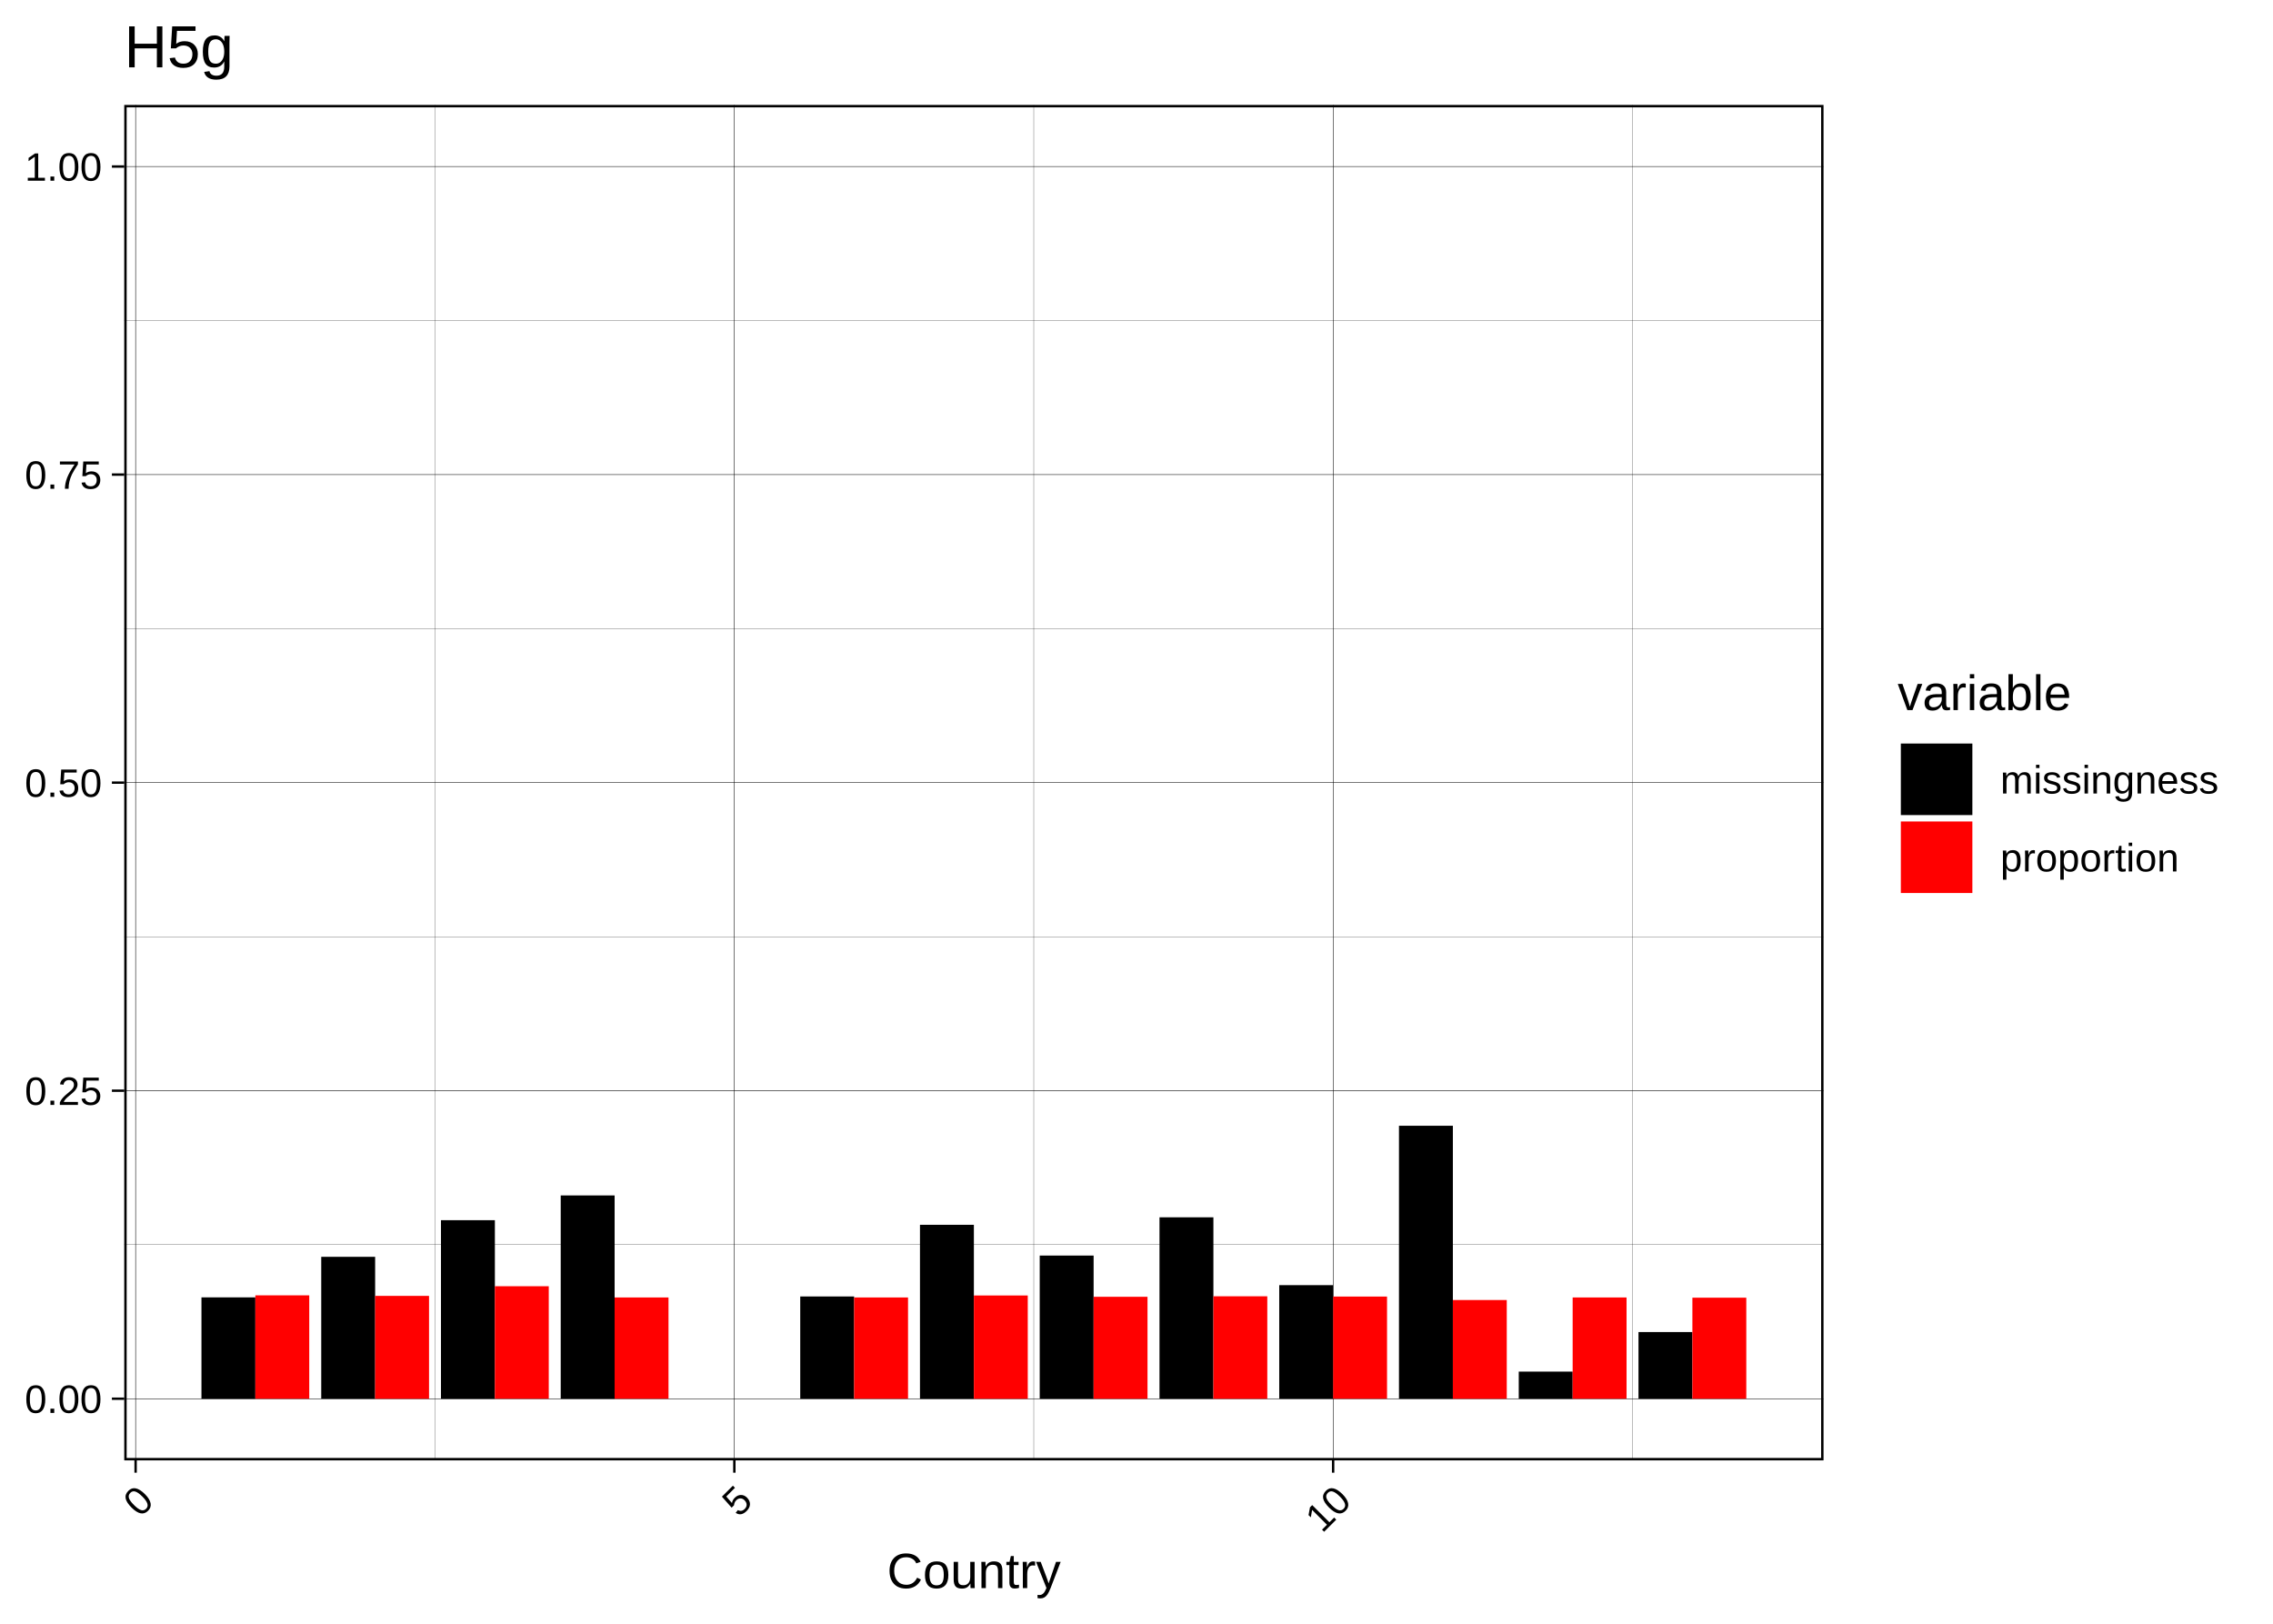
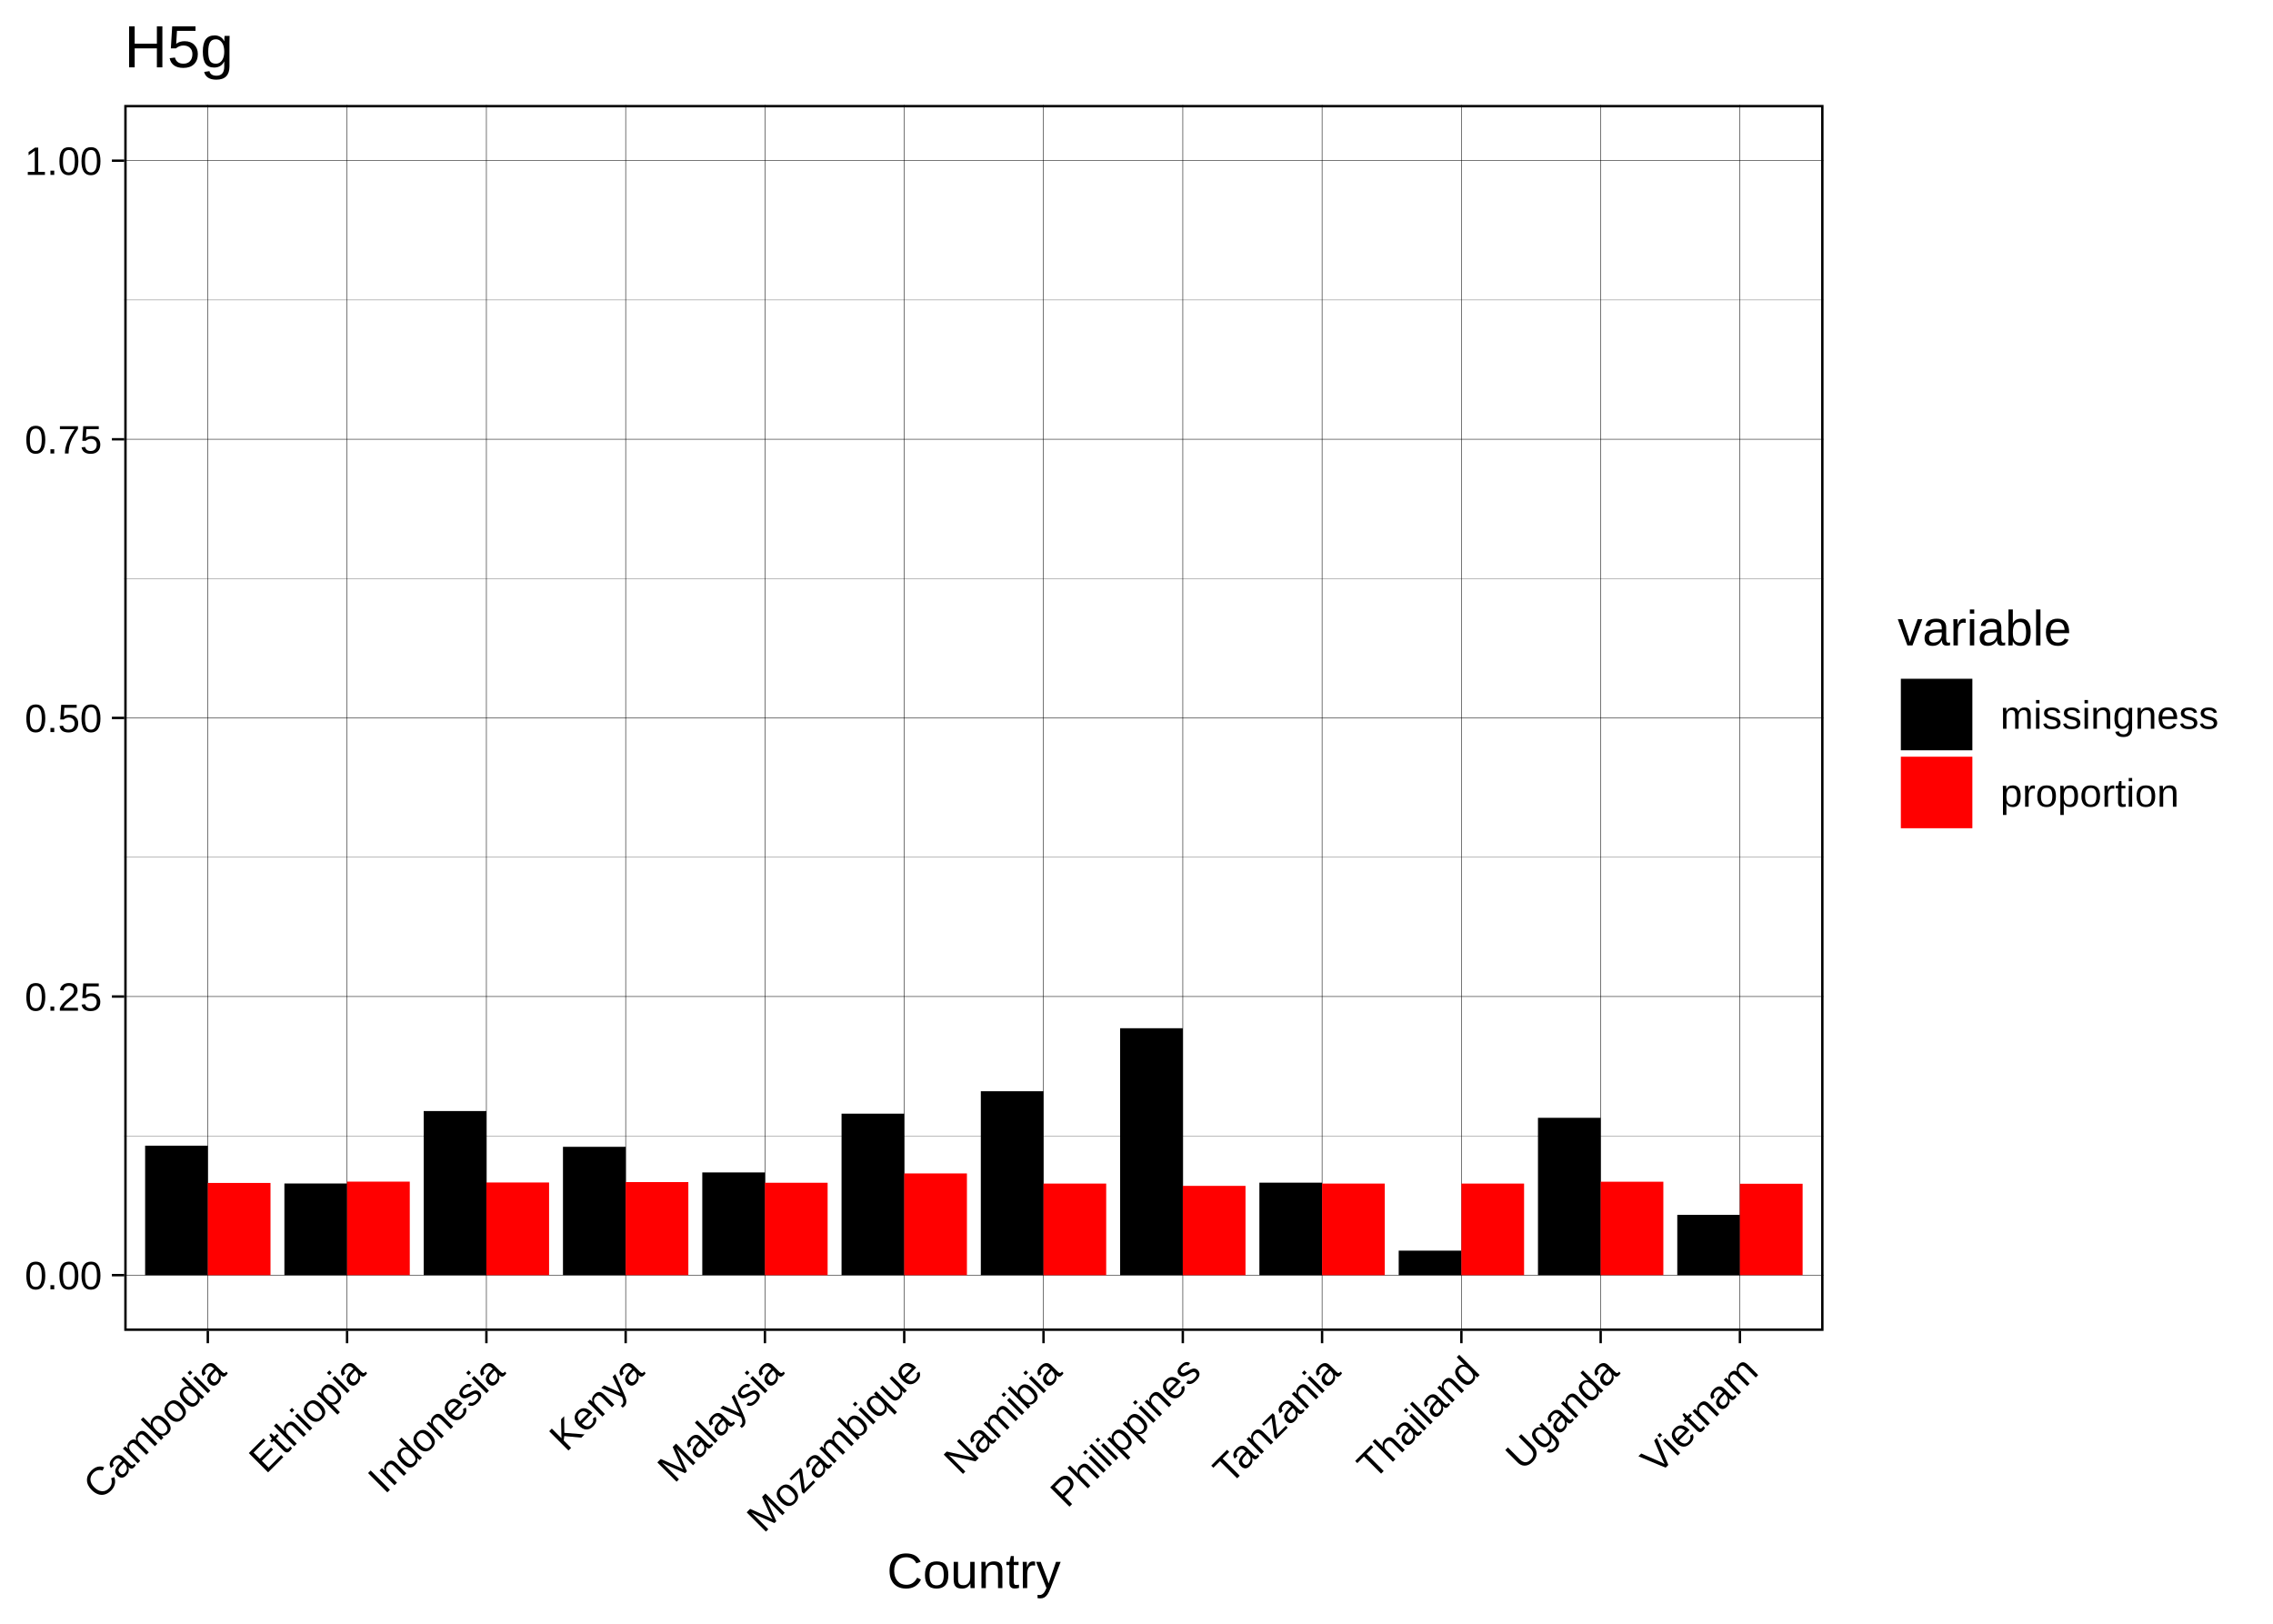
<svg xmlns="http://www.w3.org/2000/svg" class="svglite" width="504.00pt" height="360.00pt" viewBox="0 0 504.00 360.00">
  <defs>
    <style type="text/css">
    .svglite line, .svglite polyline, .svglite polygon, .svglite path, .svglite rect, .svglite circle {
      fill: none;
      stroke: #000000;
      stroke-linecap: round;
      stroke-linejoin: round;
      stroke-miterlimit: 10.00;
    }
    .svglite text {
      white-space: pre;
    }
  </style>
  </defs>
  <rect width="100%" height="100%" style="stroke: none; fill: #FFFFFF;" />
  <defs>
    <clipPath id="cpMC4wMHw1MDQuMDB8MC4wMHwzNjAuMDA=">
      <rect x="0.00" y="0.00" width="504.00" height="360.00" />
    </clipPath>
  </defs>
  <g clip-path="url(#cpMC4wMHw1MDQuMDB8MC4wMHwzNjAuMDA=)">
    <rect x="0" y="0.00" width="504.00" height="360.00" style="stroke-width: 1.07; stroke: #FFFFFF; fill: #FFFFFF;" />
  </g>
  <defs>
-     <clipPath id="cpMjcuNTV8NDA0LjMzfDIzLjI3fDMyMy43Nw==">
-       <rect x="27.55" y="23.27" width="376.79" height="300.51" />
+     <clipPath id="cpMjcuNTV8NDA0LjMzfDIzLjI3fDI5NS4wNw==">
+       <rect x="27.55" y="23.27" width="376.79" height="271.80" />
    </clipPath>
  </defs>
-   <g clip-path="url(#cpMjcuNTV8NDA0LjMzfDIzLjI3fDMyMy43Nw==)">
-     <rect x="27.55" y="23.27" width="376.79" height="300.51" style="stroke-width: 1.07; stroke: none; fill: #FFFFFF;" />
-     <polyline points="27.55,275.97 404.33,275.97 " style="stroke-width: 0.053; stroke-linecap: butt;" />
-     <polyline points="27.55,207.67 404.33,207.67 " style="stroke-width: 0.053; stroke-linecap: butt;" />
-     <polyline points="27.55,139.37 404.33,139.37 " style="stroke-width: 0.053; stroke-linecap: butt;" />
-     <polyline points="27.55,71.07 404.33,71.07 " style="stroke-width: 0.053; stroke-linecap: butt;" />
-     <polyline points="96.45,323.77 96.45,23.27 " style="stroke-width: 0.053; stroke-linecap: butt;" />
-     <polyline points="229.22,323.77 229.22,23.27 " style="stroke-width: 0.053; stroke-linecap: butt;" />
-     <polyline points="361.98,323.77 361.98,23.27 " style="stroke-width: 0.053; stroke-linecap: butt;" />
-     <polyline points="27.55,310.11 404.33,310.11 " style="stroke-width: 0.11; stroke-linecap: butt;" />
-     <polyline points="27.55,241.82 404.33,241.82 " style="stroke-width: 0.11; stroke-linecap: butt;" />
-     <polyline points="27.55,173.52 404.33,173.52 " style="stroke-width: 0.11; stroke-linecap: butt;" />
-     <polyline points="27.55,105.22 404.33,105.22 " style="stroke-width: 0.11; stroke-linecap: butt;" />
-     <polyline points="27.55,36.92 404.33,36.92 " style="stroke-width: 0.11; stroke-linecap: butt;" />
-     <polyline points="30.07,323.77 30.07,23.27 " style="stroke-width: 0.11; stroke-linecap: butt;" />
-     <polyline points="162.83,323.77 162.83,23.27 " style="stroke-width: 0.11; stroke-linecap: butt;" />
-     <polyline points="295.60,323.77 295.60,23.27 " style="stroke-width: 0.11; stroke-linecap: butt;" />
-     <rect x="44.67" y="287.64" width="11.95" height="22.48" style="stroke-width: 1.07; stroke: none; stroke-linecap: butt; stroke-linejoin: miter; fill: #000000;" />
-     <rect x="71.23" y="278.65" width="11.95" height="31.46" style="stroke-width: 1.07; stroke: none; stroke-linecap: butt; stroke-linejoin: miter; fill: #000000;" />
-     <rect x="97.78" y="270.53" width="11.95" height="39.59" style="stroke-width: 1.07; stroke: none; stroke-linecap: butt; stroke-linejoin: miter; fill: #000000;" />
-     <rect x="124.33" y="265.04" width="11.95" height="45.08" style="stroke-width: 1.07; stroke: none; stroke-linecap: butt; stroke-linejoin: miter; fill: #000000;" />
-     <rect x="177.44" y="287.44" width="11.95" height="22.67" style="stroke-width: 1.07; stroke: none; stroke-linecap: butt; stroke-linejoin: miter; fill: #000000;" />
-     <rect x="203.99" y="271.55" width="11.95" height="38.57" style="stroke-width: 1.07; stroke: none; stroke-linecap: butt; stroke-linejoin: miter; fill: #000000;" />
-     <rect x="230.54" y="278.37" width="11.95" height="31.74" style="stroke-width: 1.07; stroke: none; stroke-linecap: butt; stroke-linejoin: miter; fill: #000000;" />
-     <rect x="257.10" y="269.89" width="11.95" height="40.22" style="stroke-width: 1.07; stroke: none; stroke-linecap: butt; stroke-linejoin: miter; fill: #000000;" />
-     <rect x="283.65" y="284.93" width="11.95" height="25.18" style="stroke-width: 1.07; stroke: none; stroke-linecap: butt; stroke-linejoin: miter; fill: #000000;" />
-     <rect x="310.20" y="249.59" width="11.95" height="60.52" style="stroke-width: 1.07; stroke: none; stroke-linecap: butt; stroke-linejoin: miter; fill: #000000;" />
-     <rect x="336.76" y="304.10" width="11.95" height="6.01" style="stroke-width: 1.07; stroke: none; stroke-linecap: butt; stroke-linejoin: miter; fill: #000000;" />
-     <rect x="363.31" y="295.33" width="11.95" height="14.78" style="stroke-width: 1.07; stroke: none; stroke-linecap: butt; stroke-linejoin: miter; fill: #000000;" />
-     <rect x="56.62" y="287.19" width="11.95" height="22.92" style="stroke-width: 1.07; stroke: none; stroke-linecap: butt; stroke-linejoin: miter; fill: #FF0000;" />
-     <rect x="83.18" y="287.31" width="11.95" height="22.81" style="stroke-width: 1.07; stroke: none; stroke-linecap: butt; stroke-linejoin: miter; fill: #FF0000;" />
-     <rect x="109.73" y="285.17" width="11.95" height="24.94" style="stroke-width: 1.07; stroke: none; stroke-linecap: butt; stroke-linejoin: miter; fill: #FF0000;" />
-     <rect x="136.28" y="287.66" width="11.95" height="22.45" style="stroke-width: 1.07; stroke: none; stroke-linecap: butt; stroke-linejoin: miter; fill: #FF0000;" />
-     <rect x="189.39" y="287.66" width="11.95" height="22.45" style="stroke-width: 1.07; stroke: none; stroke-linecap: butt; stroke-linejoin: miter; fill: #FF0000;" />
-     <rect x="215.94" y="287.22" width="11.95" height="22.90" style="stroke-width: 1.07; stroke: none; stroke-linecap: butt; stroke-linejoin: miter; fill: #FF0000;" />
-     <rect x="242.49" y="287.51" width="11.95" height="22.61" style="stroke-width: 1.07; stroke: none; stroke-linecap: butt; stroke-linejoin: miter; fill: #FF0000;" />
-     <rect x="269.05" y="287.40" width="11.95" height="22.72" style="stroke-width: 1.07; stroke: none; stroke-linecap: butt; stroke-linejoin: miter; fill: #FF0000;" />
-     <rect x="295.60" y="287.46" width="11.95" height="22.65" style="stroke-width: 1.07; stroke: none; stroke-linecap: butt; stroke-linejoin: miter; fill: #FF0000;" />
-     <rect x="322.15" y="288.23" width="11.95" height="21.89" style="stroke-width: 1.07; stroke: none; stroke-linecap: butt; stroke-linejoin: miter; fill: #FF0000;" />
-     <rect x="348.71" y="287.66" width="11.95" height="22.45" style="stroke-width: 1.07; stroke: none; stroke-linecap: butt; stroke-linejoin: miter; fill: #FF0000;" />
-     <rect x="375.26" y="287.71" width="11.95" height="22.40" style="stroke-width: 1.07; stroke: none; stroke-linecap: butt; stroke-linejoin: miter; fill: #FF0000;" />
-     <rect x="27.55" y="23.27" width="376.79" height="300.51" style="stroke-width: 1.07;" />
+   <g clip-path="url(#cpMjcuNTV8NDA0LjMzfDIzLjI3fDI5NS4wNw==)">
+     <rect x="27.55" y="23.27" width="376.79" height="271.80" style="stroke-width: 1.07; stroke: none; fill: #FFFFFF;" />
+     <polyline points="27.55,251.83 404.33,251.83 " style="stroke-width: 0.053; stroke-linecap: butt;" />
+     <polyline points="27.55,190.05 404.33,190.05 " style="stroke-width: 0.053; stroke-linecap: butt;" />
+     <polyline points="27.55,128.28 404.33,128.28 " style="stroke-width: 0.053; stroke-linecap: butt;" />
+     <polyline points="27.55,66.51 404.33,66.51 " style="stroke-width: 0.053; stroke-linecap: butt;" />
+     <polyline points="27.55,282.71 404.33,282.71 " style="stroke-width: 0.11; stroke-linecap: butt;" />
+     <polyline points="27.55,220.94 404.33,220.94 " style="stroke-width: 0.11; stroke-linecap: butt;" />
+     <polyline points="27.55,159.17 404.33,159.17 " style="stroke-width: 0.11; stroke-linecap: butt;" />
+     <polyline points="27.55,97.39 404.33,97.39 " style="stroke-width: 0.11; stroke-linecap: butt;" />
+     <polyline points="27.55,35.62 404.33,35.62 " style="stroke-width: 0.11; stroke-linecap: butt;" />
+     <polyline points="46.08,295.07 46.08,23.27 " style="stroke-width: 0.11; stroke-linecap: butt;" />
+     <polyline points="76.96,295.07 76.96,23.27 " style="stroke-width: 0.11; stroke-linecap: butt;" />
+     <polyline points="107.85,295.07 107.85,23.27 " style="stroke-width: 0.11; stroke-linecap: butt;" />
+     <polyline points="138.73,295.07 138.73,23.27 " style="stroke-width: 0.11; stroke-linecap: butt;" />
+     <polyline points="169.61,295.07 169.61,23.27 " style="stroke-width: 0.11; stroke-linecap: butt;" />
+     <polyline points="200.50,295.07 200.50,23.27 " style="stroke-width: 0.11; stroke-linecap: butt;" />
+     <polyline points="231.38,295.07 231.38,23.27 " style="stroke-width: 0.11; stroke-linecap: butt;" />
+     <polyline points="262.27,295.07 262.27,23.27 " style="stroke-width: 0.11; stroke-linecap: butt;" />
+     <polyline points="293.15,295.07 293.15,23.27 " style="stroke-width: 0.11; stroke-linecap: butt;" />
+     <polyline points="324.04,295.07 324.04,23.27 " style="stroke-width: 0.11; stroke-linecap: butt;" />
+     <polyline points="354.92,295.07 354.92,23.27 " style="stroke-width: 0.11; stroke-linecap: butt;" />
+     <polyline points="385.80,295.07 385.80,23.27 " style="stroke-width: 0.11; stroke-linecap: butt;" />
+     <rect x="63.06" y="262.39" width="13.90" height="20.33" style="stroke-width: 1.07; stroke: none; stroke-linecap: butt; stroke-linejoin: miter; fill: #000000;" />
+     <rect x="124.83" y="254.26" width="13.90" height="28.45" style="stroke-width: 1.07; stroke: none; stroke-linecap: butt; stroke-linejoin: miter; fill: #000000;" />
+     <rect x="186.60" y="246.91" width="13.90" height="35.81" style="stroke-width: 1.07; stroke: none; stroke-linecap: butt; stroke-linejoin: miter; fill: #000000;" />
+     <rect x="217.48" y="241.94" width="13.90" height="40.77" style="stroke-width: 1.07; stroke: none; stroke-linecap: butt; stroke-linejoin: miter; fill: #000000;" />
+     <rect x="279.25" y="262.21" width="13.90" height="20.51" style="stroke-width: 1.07; stroke: none; stroke-linecap: butt; stroke-linejoin: miter; fill: #000000;" />
+     <rect x="341.02" y="247.83" width="13.90" height="34.88" style="stroke-width: 1.07; stroke: none; stroke-linecap: butt; stroke-linejoin: miter; fill: #000000;" />
+     <rect x="32.18" y="254.01" width="13.90" height="28.71" style="stroke-width: 1.07; stroke: none; stroke-linecap: butt; stroke-linejoin: miter; fill: #000000;" />
+     <rect x="93.95" y="246.33" width="13.90" height="36.38" style="stroke-width: 1.07; stroke: none; stroke-linecap: butt; stroke-linejoin: miter; fill: #000000;" />
+     <rect x="155.72" y="259.94" width="13.90" height="22.77" style="stroke-width: 1.07; stroke: none; stroke-linecap: butt; stroke-linejoin: miter; fill: #000000;" />
+     <rect x="248.37" y="227.97" width="13.90" height="54.74" style="stroke-width: 1.07; stroke: none; stroke-linecap: butt; stroke-linejoin: miter; fill: #000000;" />
+     <rect x="310.14" y="277.28" width="13.90" height="5.44" style="stroke-width: 1.07; stroke: none; stroke-linecap: butt; stroke-linejoin: miter; fill: #000000;" />
+     <rect x="371.91" y="269.35" width="13.90" height="13.37" style="stroke-width: 1.07; stroke: none; stroke-linecap: butt; stroke-linejoin: miter; fill: #000000;" />
+     <rect x="76.96" y="261.98" width="13.90" height="20.73" style="stroke-width: 1.07; stroke: none; stroke-linecap: butt; stroke-linejoin: miter; fill: #FF0000;" />
+     <rect x="138.73" y="262.08" width="13.90" height="20.63" style="stroke-width: 1.07; stroke: none; stroke-linecap: butt; stroke-linejoin: miter; fill: #FF0000;" />
+     <rect x="200.50" y="260.16" width="13.90" height="22.56" style="stroke-width: 1.07; stroke: none; stroke-linecap: butt; stroke-linejoin: miter; fill: #FF0000;" />
+     <rect x="231.38" y="262.41" width="13.90" height="20.31" style="stroke-width: 1.07; stroke: none; stroke-linecap: butt; stroke-linejoin: miter; fill: #FF0000;" />
+     <rect x="293.15" y="262.41" width="13.90" height="20.31" style="stroke-width: 1.07; stroke: none; stroke-linecap: butt; stroke-linejoin: miter; fill: #FF0000;" />
+     <rect x="354.92" y="262.00" width="13.90" height="20.71" style="stroke-width: 1.07; stroke: none; stroke-linecap: butt; stroke-linejoin: miter; fill: #FF0000;" />
+     <rect x="46.08" y="262.27" width="13.90" height="20.45" style="stroke-width: 1.07; stroke: none; stroke-linecap: butt; stroke-linejoin: miter; fill: #FF0000;" />
+     <rect x="107.85" y="262.17" width="13.90" height="20.55" style="stroke-width: 1.07; stroke: none; stroke-linecap: butt; stroke-linejoin: miter; fill: #FF0000;" />
+     <rect x="169.61" y="262.23" width="13.90" height="20.49" style="stroke-width: 1.07; stroke: none; stroke-linecap: butt; stroke-linejoin: miter; fill: #FF0000;" />
+     <rect x="262.27" y="262.92" width="13.90" height="19.80" style="stroke-width: 1.07; stroke: none; stroke-linecap: butt; stroke-linejoin: miter; fill: #FF0000;" />
+     <rect x="324.04" y="262.41" width="13.90" height="20.31" style="stroke-width: 1.07; stroke: none; stroke-linecap: butt; stroke-linejoin: miter; fill: #FF0000;" />
+     <rect x="385.80" y="262.45" width="13.90" height="20.26" style="stroke-width: 1.07; stroke: none; stroke-linecap: butt; stroke-linejoin: miter; fill: #FF0000;" />
+     <rect x="27.55" y="23.27" width="376.79" height="271.80" style="stroke-width: 1.07;" />
  </g>
  <g clip-path="url(#cpMC4wMHw1MDQuMDB8MC4wMHwzNjAuMDA=)">
-     <text x="22.62" y="313.26" text-anchor="end" style="font-size: 8.80px; font-family: &quot;Arial&quot;;" textLength="17.14px" lengthAdjust="spacingAndGlyphs">0.00</text>
-     <text x="22.62" y="244.97" text-anchor="end" style="font-size: 8.80px; font-family: &quot;Arial&quot;;" textLength="17.14px" lengthAdjust="spacingAndGlyphs">0.25</text>
-     <text x="22.62" y="176.67" text-anchor="end" style="font-size: 8.80px; font-family: &quot;Arial&quot;;" textLength="17.14px" lengthAdjust="spacingAndGlyphs">0.50</text>
-     <text x="22.62" y="108.37" text-anchor="end" style="font-size: 8.80px; font-family: &quot;Arial&quot;;" textLength="17.14px" lengthAdjust="spacingAndGlyphs">0.75</text>
-     <text x="22.62" y="40.07" text-anchor="end" style="font-size: 8.80px; font-family: &quot;Arial&quot;;" textLength="17.14px" lengthAdjust="spacingAndGlyphs">1.00</text>
-     <polyline points="24.81,310.11 27.55,310.11 " style="stroke-width: 0.53; stroke-linecap: butt;" />
-     <polyline points="24.81,241.82 27.55,241.82 " style="stroke-width: 0.53; stroke-linecap: butt;" />
-     <polyline points="24.81,173.52 27.55,173.52 " style="stroke-width: 0.53; stroke-linecap: butt;" />
-     <polyline points="24.81,105.22 27.55,105.22 " style="stroke-width: 0.53; stroke-linecap: butt;" />
-     <polyline points="24.81,36.92 27.55,36.92 " style="stroke-width: 0.53; stroke-linecap: butt;" />
-     <polyline points="30.07,326.51 30.07,323.77 " style="stroke-width: 0.53; stroke-linecap: butt;" />
-     <polyline points="162.83,326.51 162.83,323.77 " style="stroke-width: 0.53; stroke-linecap: butt;" />
-     <polyline points="295.60,326.51 295.60,323.77 " style="stroke-width: 0.53; stroke-linecap: butt;" />
-     <text transform="translate(34.52,333.16) rotate(-45)" text-anchor="end" style="font-size: 8.80px; font-family: &quot;Arial&quot;;" textLength="4.90px" lengthAdjust="spacingAndGlyphs">0</text>
-     <text transform="translate(167.29,333.16) rotate(-45)" text-anchor="end" style="font-size: 8.80px; font-family: &quot;Arial&quot;;" textLength="4.90px" lengthAdjust="spacingAndGlyphs">5</text>
-     <text transform="translate(300.05,333.16) rotate(-45)" text-anchor="end" style="font-size: 8.80px; font-family: &quot;Arial&quot;;" textLength="9.79px" lengthAdjust="spacingAndGlyphs">10</text>
+     <text x="22.62" y="285.86" text-anchor="end" style="font-size: 8.80px; font-family: &quot;Arial&quot;;" textLength="17.14px" lengthAdjust="spacingAndGlyphs">0.00</text>
+     <text x="22.62" y="224.09" text-anchor="end" style="font-size: 8.80px; font-family: &quot;Arial&quot;;" textLength="17.14px" lengthAdjust="spacingAndGlyphs">0.25</text>
+     <text x="22.62" y="162.32" text-anchor="end" style="font-size: 8.80px; font-family: &quot;Arial&quot;;" textLength="17.14px" lengthAdjust="spacingAndGlyphs">0.50</text>
+     <text x="22.62" y="100.54" text-anchor="end" style="font-size: 8.80px; font-family: &quot;Arial&quot;;" textLength="17.14px" lengthAdjust="spacingAndGlyphs">0.75</text>
+     <text x="22.62" y="38.77" text-anchor="end" style="font-size: 8.80px; font-family: &quot;Arial&quot;;" textLength="17.14px" lengthAdjust="spacingAndGlyphs">1.00</text>
+     <polyline points="24.81,282.71 27.55,282.71 " style="stroke-width: 0.53; stroke-linecap: butt;" />
+     <polyline points="24.81,220.94 27.55,220.94 " style="stroke-width: 0.53; stroke-linecap: butt;" />
+     <polyline points="24.81,159.17 27.55,159.17 " style="stroke-width: 0.53; stroke-linecap: butt;" />
+     <polyline points="24.81,97.39 27.55,97.39 " style="stroke-width: 0.53; stroke-linecap: butt;" />
+     <polyline points="24.81,35.62 27.55,35.62 " style="stroke-width: 0.53; stroke-linecap: butt;" />
+     <polyline points="46.08,297.81 46.08,295.07 " style="stroke-width: 0.53; stroke-linecap: butt;" />
+     <polyline points="76.96,297.81 76.96,295.07 " style="stroke-width: 0.53; stroke-linecap: butt;" />
+     <polyline points="107.85,297.81 107.85,295.07 " style="stroke-width: 0.53; stroke-linecap: butt;" />
+     <polyline points="138.73,297.81 138.73,295.07 " style="stroke-width: 0.53; stroke-linecap: butt;" />
+     <polyline points="169.61,297.81 169.61,295.07 " style="stroke-width: 0.53; stroke-linecap: butt;" />
+     <polyline points="200.50,297.81 200.50,295.07 " style="stroke-width: 0.53; stroke-linecap: butt;" />
+     <polyline points="231.38,297.81 231.38,295.07 " style="stroke-width: 0.53; stroke-linecap: butt;" />
+     <polyline points="262.27,297.81 262.27,295.07 " style="stroke-width: 0.53; stroke-linecap: butt;" />
+     <polyline points="293.15,297.81 293.15,295.07 " style="stroke-width: 0.53; stroke-linecap: butt;" />
+     <polyline points="324.04,297.81 324.04,295.07 " style="stroke-width: 0.53; stroke-linecap: butt;" />
+     <polyline points="354.92,297.81 354.92,295.07 " style="stroke-width: 0.53; stroke-linecap: butt;" />
+     <polyline points="385.80,297.81 385.80,295.07 " style="stroke-width: 0.53; stroke-linecap: butt;" />
+     <text transform="translate(50.53,304.46) rotate(-45)" text-anchor="end" style="font-size: 8.80px; font-family: &quot;Arial&quot;;" textLength="40.11px" lengthAdjust="spacingAndGlyphs">Cambodia</text>
+     <text transform="translate(81.42,304.46) rotate(-45)" text-anchor="end" style="font-size: 8.80px; font-family: &quot;Arial&quot;;" textLength="31.80px" lengthAdjust="spacingAndGlyphs">Ethiopia</text>
+     <text transform="translate(112.30,304.46) rotate(-45)" text-anchor="end" style="font-size: 8.80px; font-family: &quot;Arial&quot;;" textLength="38.17px" lengthAdjust="spacingAndGlyphs">Indonesia</text>
+     <text transform="translate(143.18,304.46) rotate(-45)" text-anchor="end" style="font-size: 8.80px; font-family: &quot;Arial&quot;;" textLength="24.96px" lengthAdjust="spacingAndGlyphs">Kenya</text>
+     <text transform="translate(174.07,304.46) rotate(-45)" text-anchor="end" style="font-size: 8.80px; font-family: &quot;Arial&quot;;" textLength="34.72px" lengthAdjust="spacingAndGlyphs">Malaysia</text>
+     <text transform="translate(204.95,304.46) rotate(-45)" text-anchor="end" style="font-size: 8.80px; font-family: &quot;Arial&quot;;" textLength="50.39px" lengthAdjust="spacingAndGlyphs">Mozambique</text>
+     <text transform="translate(235.84,304.46) rotate(-45)" text-anchor="end" style="font-size: 8.80px; font-family: &quot;Arial&quot;;" textLength="32.27px" lengthAdjust="spacingAndGlyphs">Namibia</text>
+     <text transform="translate(266.72,304.46) rotate(-45)" text-anchor="end" style="font-size: 8.80px; font-family: &quot;Arial&quot;;" textLength="42.55px" lengthAdjust="spacingAndGlyphs">Philippines</text>
+     <text transform="translate(297.61,304.46) rotate(-45)" text-anchor="end" style="font-size: 8.80px; font-family: &quot;Arial&quot;;" textLength="35.23px" lengthAdjust="spacingAndGlyphs">Tanzania</text>
+     <text transform="translate(328.49,304.46) rotate(-45)" text-anchor="end" style="font-size: 8.80px; font-family: &quot;Arial&quot;;" textLength="33.75px" lengthAdjust="spacingAndGlyphs">Thailand</text>
+     <text transform="translate(359.37,304.46) rotate(-45)" text-anchor="end" style="font-size: 8.80px; font-family: &quot;Arial&quot;;" textLength="30.83px" lengthAdjust="spacingAndGlyphs">Uganda</text>
+     <text transform="translate(390.26,304.46) rotate(-45)" text-anchor="end" style="font-size: 8.80px; font-family: &quot;Arial&quot;;" textLength="32.13px" lengthAdjust="spacingAndGlyphs">Vietnam</text>
    <text x="215.94" y="352.10" text-anchor="middle" style="font-size: 11.00px; font-family: &quot;Arial&quot;;" textLength="38.53px" lengthAdjust="spacingAndGlyphs">Country</text>
-     <rect x="415.29" y="142.86" width="83.23" height="61.32" style="stroke-width: 1.07; stroke: none; fill: #FFFFFF;" />
-     <text x="420.77" y="157.44" style="font-size: 11.00px; font-family: &quot;Arial&quot;;" textLength="38.53px" lengthAdjust="spacingAndGlyphs">variable</text>
-     <rect x="420.77" y="164.14" width="17.28" height="17.28" style="stroke-width: 1.07; stroke: none; fill: #FFFFFF;" />
-     <rect x="421.48" y="164.85" width="15.86" height="15.86" style="stroke-width: 1.07; stroke: none; stroke-linecap: butt; stroke-linejoin: miter; fill: #000000;" />
-     <rect x="420.77" y="181.42" width="17.28" height="17.28" style="stroke-width: 1.07; stroke: none; fill: #FFFFFF;" />
-     <rect x="421.48" y="182.13" width="15.86" height="15.86" style="stroke-width: 1.07; stroke: none; stroke-linecap: butt; stroke-linejoin: miter; fill: #FF0000;" />
-     <text x="443.53" y="175.93" style="font-size: 8.80px; font-family: &quot;Arial&quot;;" textLength="48.41px" lengthAdjust="spacingAndGlyphs">missingness</text>
-     <text x="443.53" y="193.21" style="font-size: 8.80px; font-family: &quot;Arial&quot;;" textLength="39.64px" lengthAdjust="spacingAndGlyphs">proportion</text>
+     <rect x="415.29" y="128.51" width="83.23" height="61.32" style="stroke-width: 1.07; stroke: none; fill: #FFFFFF;" />
+     <text x="420.77" y="143.09" style="font-size: 11.00px; font-family: &quot;Arial&quot;;" textLength="38.53px" lengthAdjust="spacingAndGlyphs">variable</text>
+     <rect x="420.77" y="149.79" width="17.28" height="17.28" style="stroke-width: 1.07; stroke: none; fill: #FFFFFF;" />
+     <rect x="421.48" y="150.49" width="15.86" height="15.86" style="stroke-width: 1.07; stroke: none; stroke-linecap: butt; stroke-linejoin: miter; fill: #000000;" />
+     <rect x="420.77" y="167.07" width="17.28" height="17.28" style="stroke-width: 1.07; stroke: none; fill: #FFFFFF;" />
+     <rect x="421.48" y="167.77" width="15.86" height="15.86" style="stroke-width: 1.07; stroke: none; stroke-linecap: butt; stroke-linejoin: miter; fill: #FF0000;" />
+     <text x="443.53" y="161.58" style="font-size: 8.80px; font-family: &quot;Arial&quot;;" textLength="48.41px" lengthAdjust="spacingAndGlyphs">missingness</text>
+     <text x="443.53" y="178.86" style="font-size: 8.80px; font-family: &quot;Arial&quot;;" textLength="39.64px" lengthAdjust="spacingAndGlyphs">proportion</text>
    <text x="27.55" y="14.93" style="font-size: 13.20px; font-family: &quot;Arial&quot;;" textLength="24.20px" lengthAdjust="spacingAndGlyphs">H5g</text>
  </g>
</svg>
